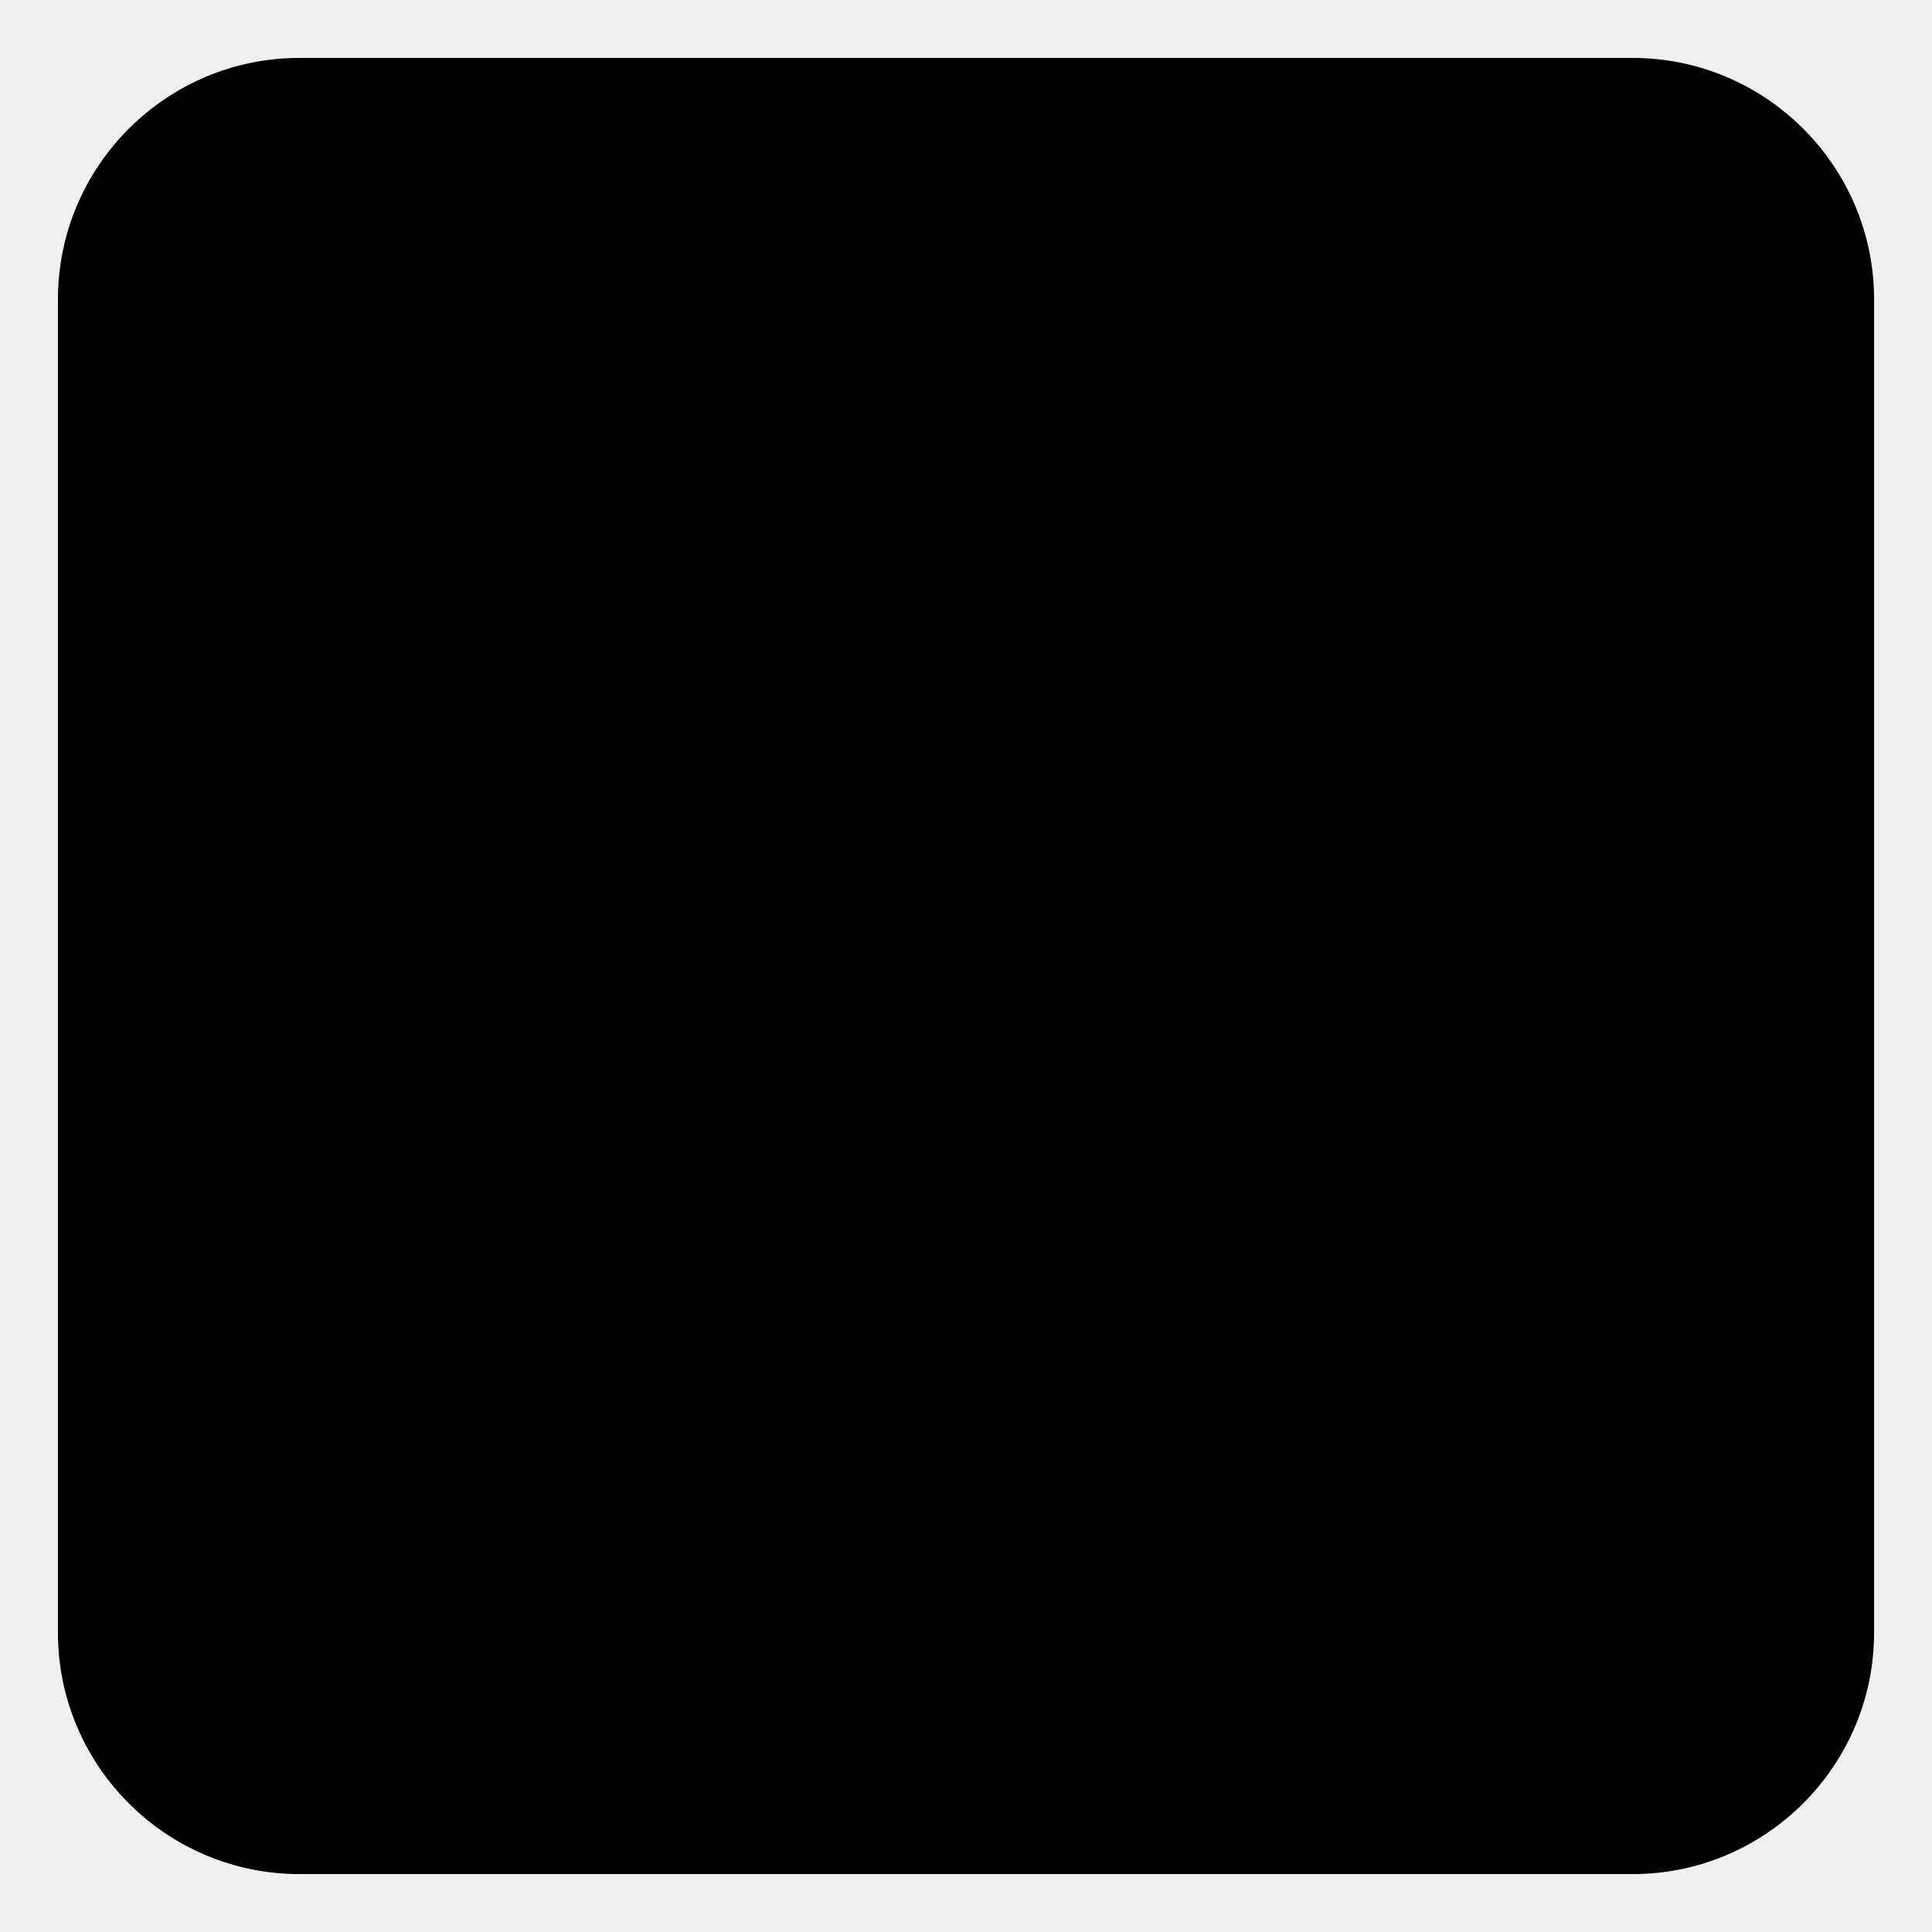
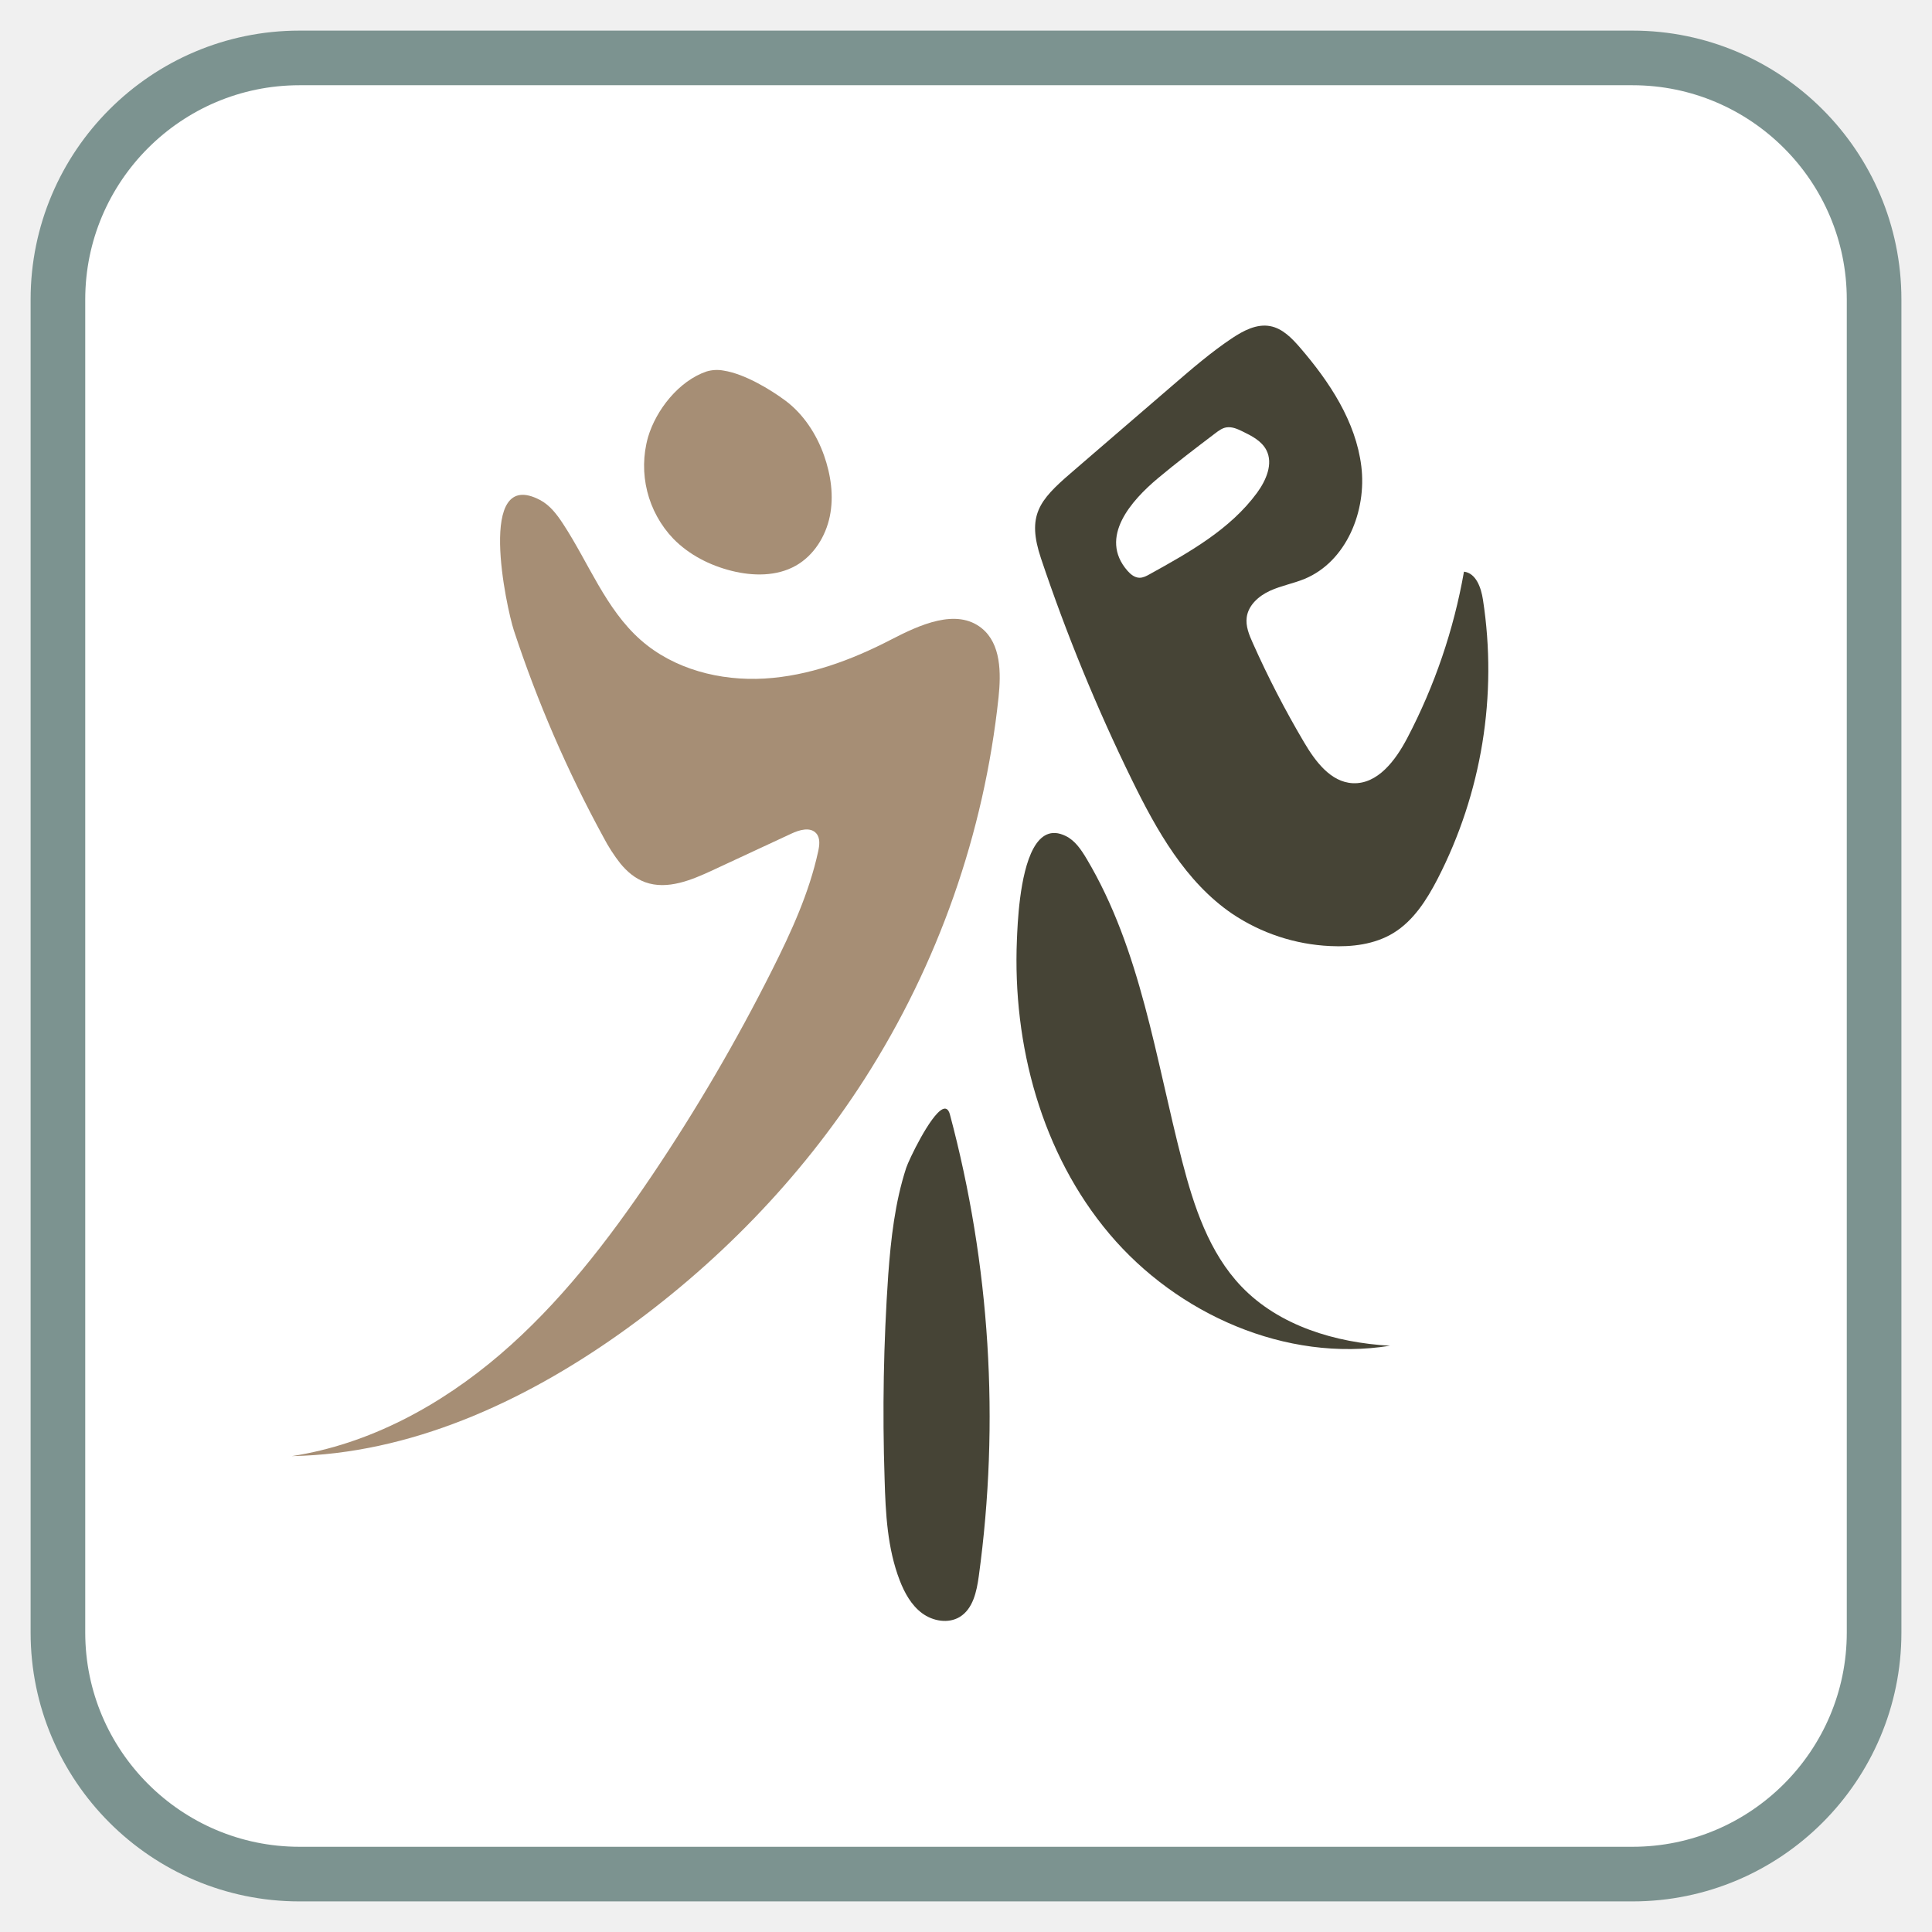
<svg width="100%" height="100%" viewBox="0 0 1060.98 1060.98">
-   <path class="border" d="M164.45,31.81c-73.14,0-132.64,59.5-132.64,132.65V896.53c0,73.14,59.5,132.65,132.64,132.65H896.53c73.14,0,132.65-59.51,132.65-132.65V164.46c0-73.15-59.51-132.65-132.65-132.65Z" />
-   <path class="left" d="M340.64,474.15a92.31,92.31,0,0,1-9.25-14.37,681.43,681.43,0,0,1-49.22-113.66c-4-12.26-20.92-90.11,14.41-71.53,5.42,2.84,9.26,7.93,12.61,13.05,14.1,21.49,23.39,46.8,42.65,63.81,18.26,16.12,43.69,22.6,68,21.18s47.7-10.11,69.34-21.3c15.85-8.2,36.11-17.55,50-6.28,10.54,8.58,10.6,24.42,9.18,37.94A483.77,483.77,0,0,1,474.75,592.6C439.54,647.5,393.15,695,339.91,732.7c-53,37.46-114.78,65.72-179.64,66.94,42.5-6.5,81.76-27.88,114.4-55.85s59.17-62.39,83.2-98a1027.25,1027.25,0,0,0,66.26-113.33c10.44-20.8,20.25-42.17,25.18-64.91.73-3.35,1.22-7.24-1-9.84-3.25-3.78-9.35-2-13.86.15l-43,20c-11.71,5.46-25,11-37.13,6.62C348.81,482.48,344.38,478.71,340.64,474.15Z" />
-   <path class="left" d="M397.4,203.52A19.92,19.92,0,0,0,388,204c-15.22,5.18-27.72,21.13-32.13,36.08a58,58,0,0,0,13.87,55.75c8.66,8.86,20.12,14.7,32.15,17.69,11.68,2.9,24.65,3.05,35.13-2.87,9.87-5.57,16.42-16.06,18.69-27.16s.57-22.75-3.2-33.43c-4.07-11.54-11.27-22.64-21.13-30C423.06,213.87,408.9,205.3,397.4,203.52Z" />
-   <path class="right" d="M517.63,609.13c-6.73,3.12-18.65,28.06-20,32.27-6.15,18.9-8.38,38.88-9.84,58.62a1097.21,1097.21,0,0,0-2,112.24c.54,18.83,1.51,38,8.3,55.63,2.66,6.86,6.36,13.61,12.26,18s14.42,5.89,20.7,2.07c7.28-4.43,9.3-13.93,10.46-22.37a644,644,0,0,0-15.9-253.74C520.78,609,519.38,608.31,517.63,609.13Z" />
-   <path class="right" d="M567.56,465.85c-7.79,14.16-8.76,42-9.11,50.21C556,573.8,572,633.49,609.29,677.66s97,70.58,154.05,61.37c-30-1.68-61-10.92-81.71-32.65-17.65-18.51-26-43.85-32.41-68.61-14.65-56.46-22.65-116.06-52.5-166.17-2.94-4.93-6.32-10-11.46-12.5C577.11,455.09,571.48,458.74,567.56,465.85Z" />
-   <path class="right" d="M814.38,329.33c-1-6.6-3.79-14.6-10.42-15.39a313.79,313.79,0,0,1-31.2,91.48c-6.36,12.11-16.22,25.36-29.89,24.68-12.15-.61-20.56-12-26.75-22.5A535.9,535.9,0,0,1,687.93,353c-2-4.44-3.93-9.18-3.28-14,.89-6.67,6.62-11.74,12.75-14.55s12.87-4,19.09-6.57c22.88-9.52,34.13-37.24,31.09-61.84s-17.43-46.32-33.61-65.1c-4.5-5.21-9.65-10.57-16.42-11.84-7.47-1.41-14.85,2.54-21.17,6.77-11.29,7.56-21.62,16.46-31.92,25.33L600,249.5l-12.08,10.42c-17.33,14.93-24.11,23.26-16.24,46.75a998.45,998.45,0,0,0,49.9,121.57c13.62,27.82,29.47,56.06,55.05,73.53a105.13,105.13,0,0,0,53.86,17.77c12,.59,24.45-.91,34.69-7.15,11-6.71,18.26-18.11,24.2-29.56A251.26,251.26,0,0,0,814.38,329.33ZM631.46,315.28c-1.76,1-3.62,2-5.64,2-2.64,0-4.93-1.86-6.67-3.85-16.07-18.42,2.39-38.75,16.66-50.73,10.21-8.55,20.82-16.6,31.42-24.65,1.92-1.45,3.94-3,6.31-3.35,3.13-.46,6.07.89,8.78,2.21,5.1,2.46,10.52,5.25,13.12,10.27,3.88,7.52-.16,16.67-5.16,23.5C675.62,290.65,653.19,303.27,631.46,315.28Z" />
+   <path class="border" stroke="#7c9390" fill="white" stroke-width="30px" d="M164.45,31.81c-73.14,0-132.64,59.5-132.64,132.65V896.53c0,73.14,59.5,132.65,132.64,132.65H896.53c73.14,0,132.65-59.51,132.65-132.65V164.46c0-73.15-59.51-132.65-132.65-132.65Z" />
+   <path class="left" fill="#a68e75" d="M340.64,474.15a92.31,92.31,0,0,1-9.25-14.37,681.43,681.43,0,0,1-49.22-113.66c-4-12.26-20.92-90.11,14.41-71.53,5.42,2.84,9.26,7.93,12.61,13.05,14.1,21.49,23.39,46.8,42.65,63.81,18.26,16.12,43.69,22.6,68,21.18s47.7-10.11,69.34-21.3c15.85-8.2,36.11-17.55,50-6.28,10.54,8.58,10.6,24.42,9.18,37.94A483.77,483.77,0,0,1,474.75,592.6C439.54,647.5,393.15,695,339.91,732.7c-53,37.46-114.78,65.72-179.64,66.94,42.5-6.5,81.76-27.88,114.4-55.85s59.17-62.39,83.2-98a1027.25,1027.25,0,0,0,66.26-113.33c10.44-20.8,20.25-42.17,25.18-64.91.73-3.35,1.22-7.24-1-9.84-3.25-3.78-9.35-2-13.86.15l-43,20c-11.71,5.46-25,11-37.13,6.62C348.81,482.48,344.38,478.71,340.64,474.15Z" />
+   <path class="left" fill="#a68e75" d="M397.4,203.52A19.92,19.92,0,0,0,388,204c-15.22,5.18-27.72,21.13-32.13,36.08a58,58,0,0,0,13.87,55.75c8.66,8.86,20.12,14.7,32.15,17.69,11.68,2.9,24.65,3.05,35.13-2.87,9.87-5.57,16.42-16.06,18.69-27.16s.57-22.75-3.2-33.43c-4.07-11.54-11.27-22.64-21.13-30C423.06,213.87,408.9,205.3,397.4,203.52Z" />
+   <path class="right" fill="#464436" d="M517.63,609.13c-6.73,3.12-18.65,28.06-20,32.27-6.15,18.9-8.38,38.88-9.84,58.62a1097.21,1097.21,0,0,0-2,112.24c.54,18.83,1.51,38,8.3,55.63,2.66,6.86,6.36,13.61,12.26,18s14.42,5.89,20.7,2.07c7.28-4.43,9.3-13.93,10.46-22.37a644,644,0,0,0-15.9-253.74C520.78,609,519.38,608.31,517.63,609.13Z" />
+   <path class="right" fill="#464436" d="M567.56,465.85c-7.79,14.16-8.76,42-9.11,50.21C556,573.8,572,633.49,609.29,677.66s97,70.58,154.05,61.37c-30-1.68-61-10.92-81.71-32.65-17.65-18.51-26-43.85-32.41-68.61-14.65-56.46-22.65-116.06-52.5-166.17-2.94-4.93-6.32-10-11.46-12.5C577.11,455.09,571.48,458.74,567.56,465.85Z" />
+   <path class="right" fill="#464436" d="M814.38,329.33c-1-6.6-3.79-14.6-10.42-15.39a313.79,313.79,0,0,1-31.2,91.48c-6.36,12.11-16.22,25.36-29.89,24.68-12.15-.61-20.56-12-26.75-22.5A535.9,535.9,0,0,1,687.93,353c-2-4.44-3.93-9.18-3.28-14,.89-6.67,6.62-11.74,12.75-14.55s12.87-4,19.09-6.57c22.88-9.52,34.13-37.24,31.09-61.84s-17.43-46.32-33.61-65.1c-4.5-5.21-9.65-10.57-16.42-11.84-7.47-1.41-14.85,2.54-21.17,6.77-11.29,7.56-21.62,16.46-31.92,25.33L600,249.5l-12.08,10.42c-17.33,14.93-24.11,23.26-16.24,46.75a998.45,998.45,0,0,0,49.9,121.57c13.62,27.82,29.47,56.06,55.05,73.53a105.13,105.13,0,0,0,53.86,17.77c12,.59,24.45-.91,34.69-7.15,11-6.71,18.26-18.11,24.2-29.56A251.26,251.26,0,0,0,814.38,329.33ZM631.46,315.28c-1.76,1-3.62,2-5.64,2-2.64,0-4.93-1.86-6.67-3.85-16.07-18.42,2.39-38.75,16.66-50.73,10.21-8.55,20.82-16.6,31.42-24.65,1.92-1.45,3.94-3,6.31-3.35,3.13-.46,6.07.89,8.78,2.21,5.1,2.46,10.52,5.25,13.12,10.27,3.88,7.52-.16,16.67-5.16,23.5C675.62,290.65,653.19,303.27,631.46,315.28Z" />
</svg>
